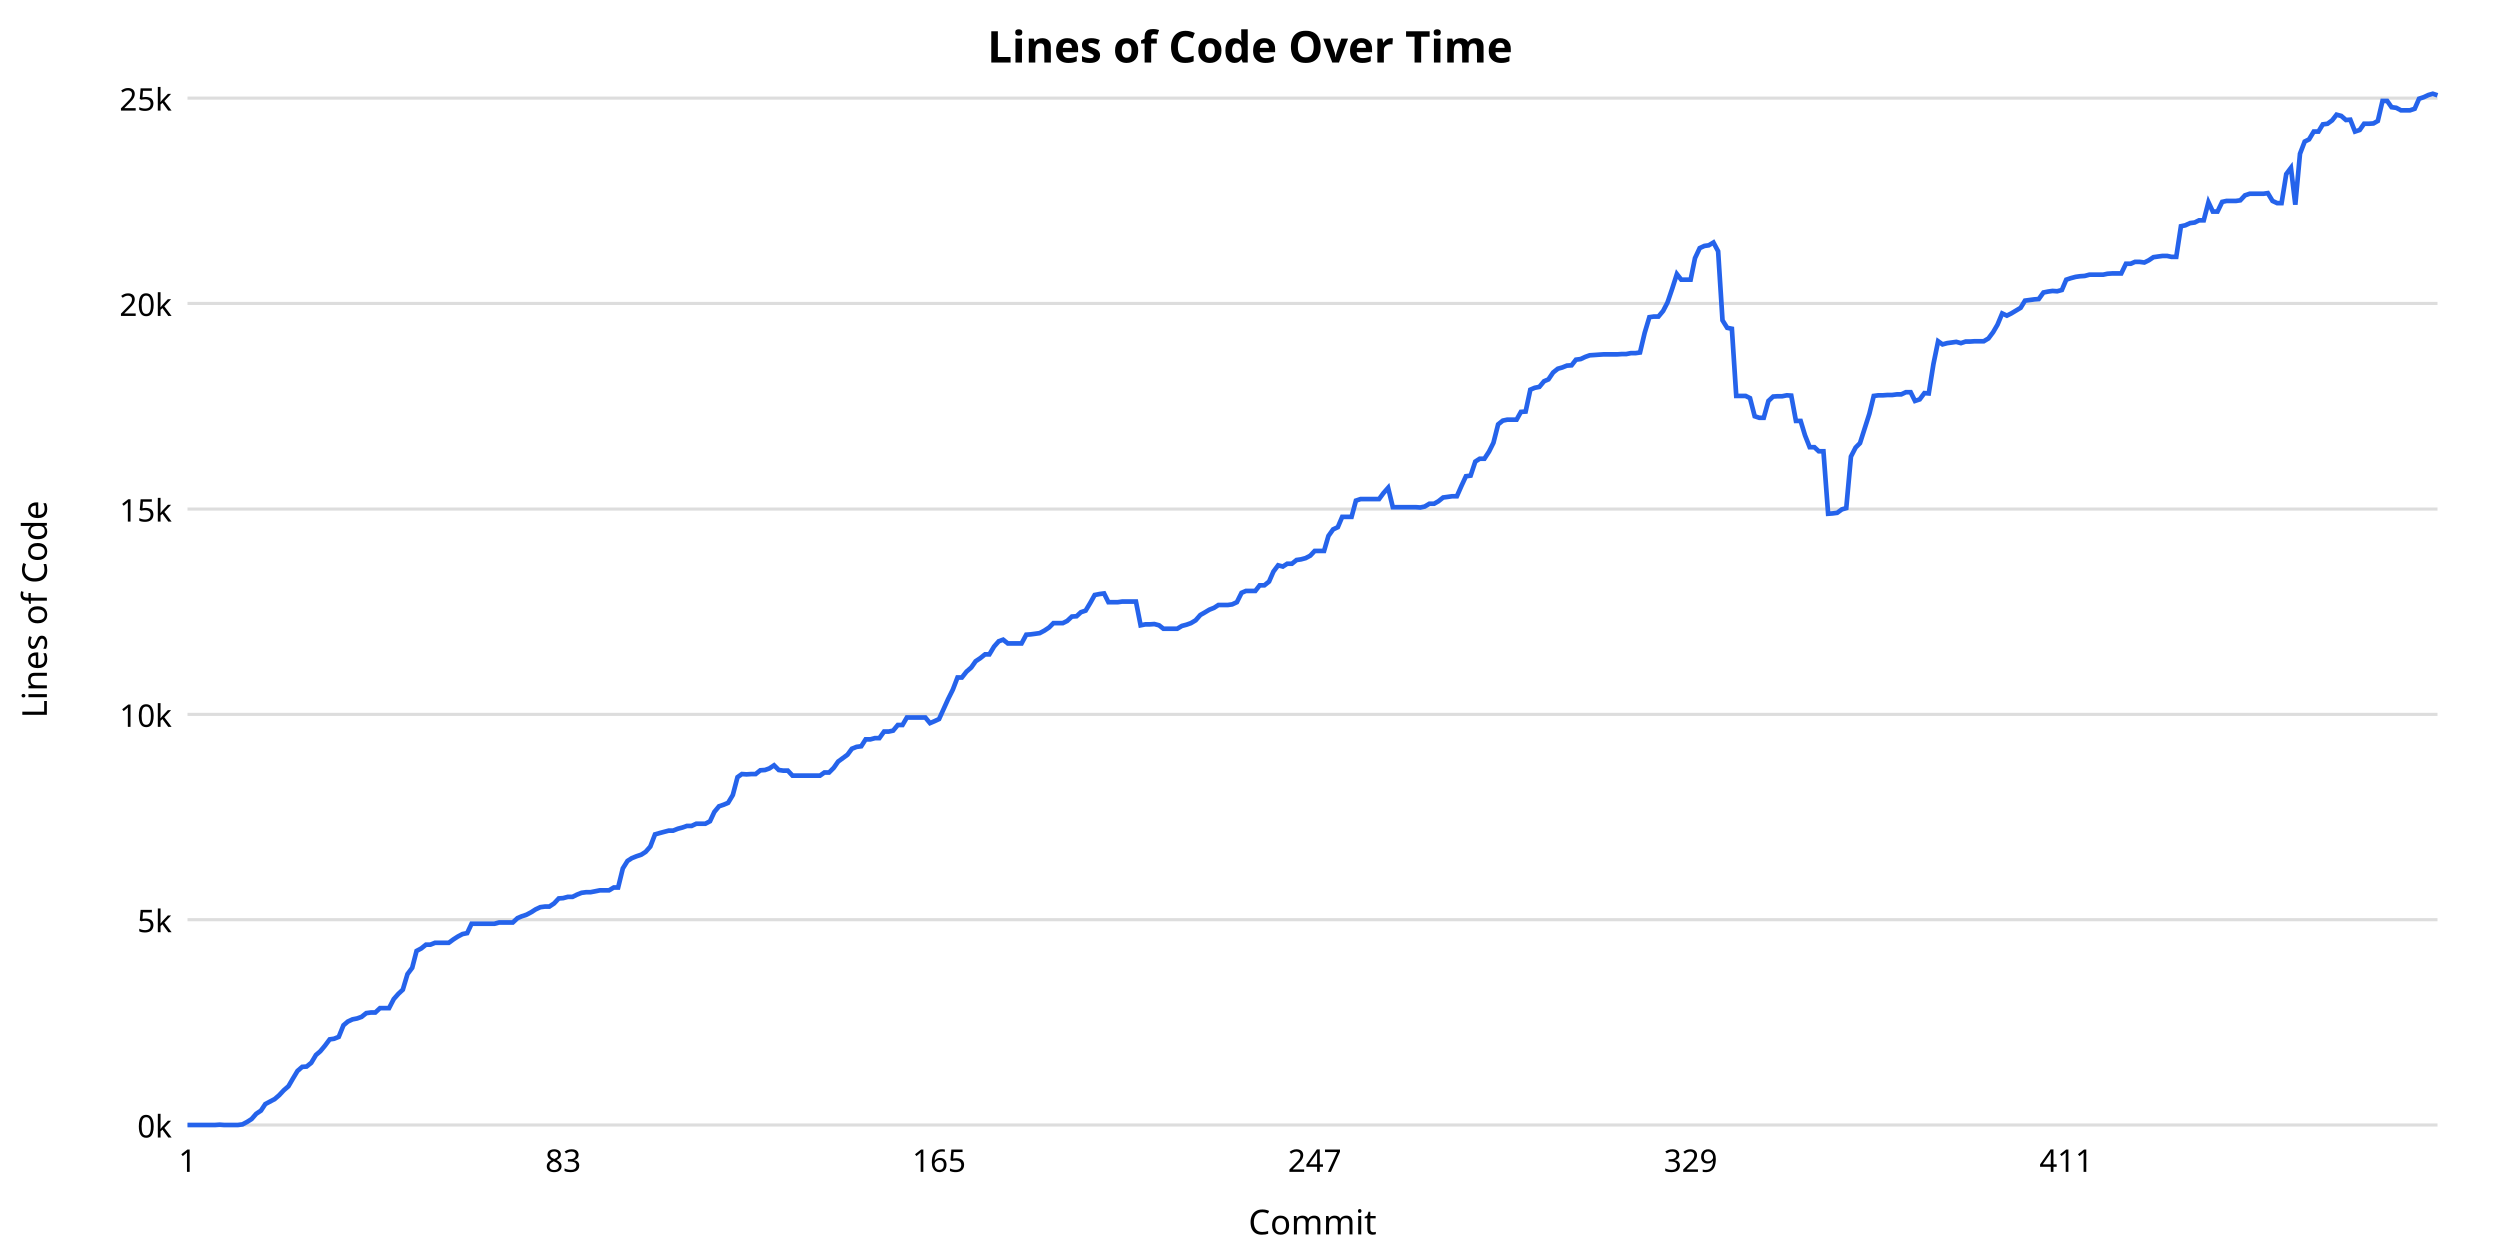
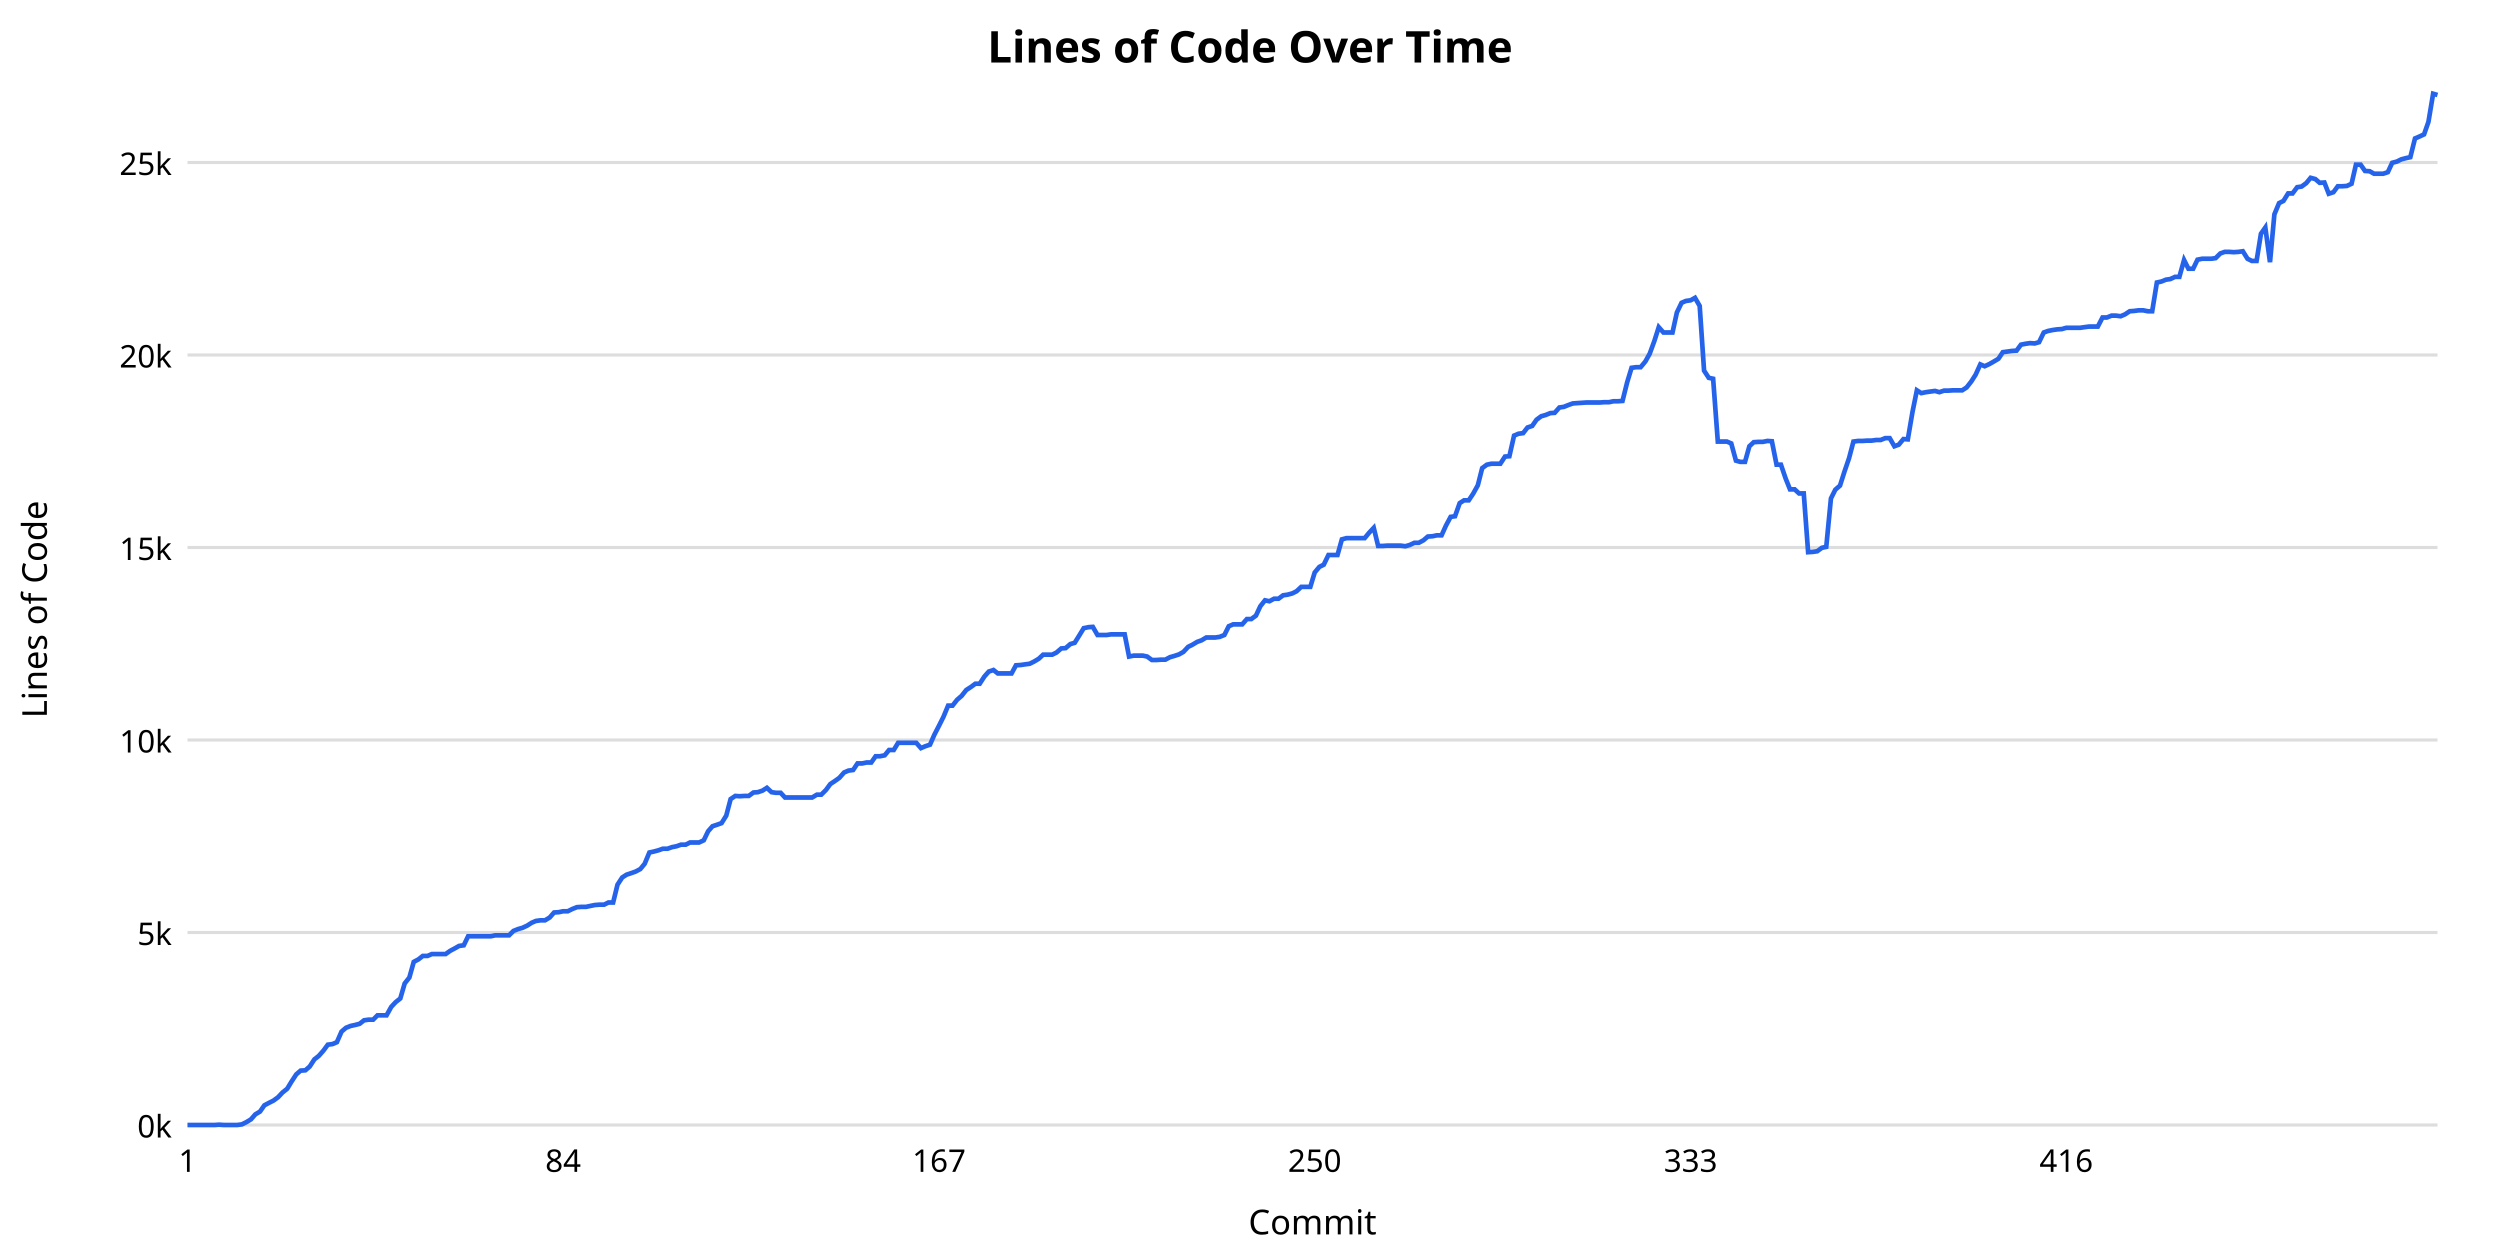
<svg xmlns="http://www.w3.org/2000/svg" width="800" height="400" style="background:#fff">
  <text x="400" y="20" font-family="sans-serif" font-size="14" text-anchor="middle" font-weight="bold">Lines of Code Over Time</text>
  <text x="420" y="395" font-family="sans-serif" font-size="11" text-anchor="middle">Commit</text>
  <text x="15" y="195" font-family="sans-serif" font-size="11" text-anchor="middle" transform="rotate(-90,15,195)">Lines of Code</text>
  <line x1="60" y1="360.0" x2="780" y2="360.0" stroke="#ddd" />
  <text x="55" y="364.0" font-family="sans-serif" font-size="10" text-anchor="end">0k</text>
-   <line x1="60" y1="294.3" x2="780" y2="294.3" stroke="#ddd" />
-   <text x="55" y="298.3" font-family="sans-serif" font-size="10" text-anchor="end">5k</text>
-   <line x1="60" y1="228.6" x2="780" y2="228.6" stroke="#ddd" />
-   <text x="55" y="232.6" font-family="sans-serif" font-size="10" text-anchor="end">10k</text>
-   <line x1="60" y1="162.9" x2="780" y2="162.9" stroke="#ddd" />
-   <text x="55" y="166.9" font-family="sans-serif" font-size="10" text-anchor="end">15k</text>
-   <line x1="60" y1="97.1" x2="780" y2="97.1" stroke="#ddd" />
-   <text x="55" y="101.1" font-family="sans-serif" font-size="10" text-anchor="end">20k</text>
-   <line x1="60" y1="31.4" x2="780" y2="31.4" stroke="#ddd" />
-   <text x="55" y="35.4" font-family="sans-serif" font-size="10" text-anchor="end">25k</text>
+   <line x1="60" y1="298.4" x2="780" y2="298.4" stroke="#ddd" />
+   <text x="55" y="302.4" font-family="sans-serif" font-size="10" text-anchor="end">5k</text>
+   <line x1="60" y1="236.8" x2="780" y2="236.8" stroke="#ddd" />
+   <text x="55" y="240.8" font-family="sans-serif" font-size="10" text-anchor="end">10k</text>
+   <line x1="60" y1="175.2" x2="780" y2="175.2" stroke="#ddd" />
+   <text x="55" y="179.2" font-family="sans-serif" font-size="10" text-anchor="end">15k</text>
+   <line x1="60" y1="113.6" x2="780" y2="113.6" stroke="#ddd" />
+   <text x="55" y="117.6" font-family="sans-serif" font-size="10" text-anchor="end">20k</text>
+   <line x1="60" y1="52.0" x2="780" y2="52.0" stroke="#ddd" />
+   <text x="55" y="56.0" font-family="sans-serif" font-size="10" text-anchor="end">25k</text>
  <text x="60.0" y="375" font-family="sans-serif" font-size="10" text-anchor="middle">1</text>
-   <text x="180.2" y="375" font-family="sans-serif" font-size="10" text-anchor="middle">83</text>
-   <text x="300.5" y="375" font-family="sans-serif" font-size="10" text-anchor="middle">165</text>
-   <text x="420.7" y="375" font-family="sans-serif" font-size="10" text-anchor="middle">247</text>
-   <text x="541.0" y="375" font-family="sans-serif" font-size="10" text-anchor="middle">329</text>
-   <text x="661.2" y="375" font-family="sans-serif" font-size="10" text-anchor="middle">411</text>
-   <polyline fill="none" stroke="#2563eb" stroke-width="1.5" points="60.0,360.0 61.5,360.0 62.9,360.0 64.4,360.0 65.9,360.0 67.3,360.0 68.8,360.0 70.3,359.9 71.7,360.0 73.2,360.0 74.7,360.0 76.1,360.0 77.6,359.8 79.1,359.0 80.5,358.1 82.0,356.4 83.5,355.4 84.9,353.3 86.4,352.5 87.9,351.7 89.3,350.5 90.8,348.9 92.3,347.6 93.7,345.2 95.2,342.7 96.7,341.4 98.1,341.3 99.6,340.1 101.1,337.6 102.5,336.4 104.0,334.6 105.5,332.6 106.9,332.4 108.4,331.8 109.9,328.1 111.3,326.9 112.8,326.2 114.3,325.9 115.7,325.4 117.2,324.2 118.7,324.0 120.1,324.0 121.6,322.6 123.1,322.6 124.5,322.6 126.0,319.7 127.5,318.0 128.9,316.7 130.4,311.7 131.9,309.7 133.3,304.3 134.8,303.5 136.3,302.3 137.7,302.3 139.2,301.7 140.7,301.7 142.1,301.7 143.6,301.7 145.1,300.6 146.5,299.7 148.0,298.9 149.5,298.6 150.9,295.6 152.4,295.6 153.8,295.6 155.3,295.6 156.8,295.6 158.2,295.6 159.7,295.2 161.2,295.2 162.6,295.2 164.1,295.2 165.6,293.8 167.0,293.2 168.5,292.7 170.0,291.9 171.4,291.0 172.9,290.3 174.4,290.1 175.8,290.1 177.3,289.1 178.8,287.5 180.2,287.4 181.7,287.0 183.2,287.0 184.6,286.3 186.1,285.7 187.6,285.5 189.0,285.5 190.5,285.2 192.0,284.9 193.4,284.9 194.9,284.9 196.4,284.0 197.8,284.0 199.3,277.9 200.8,275.5 202.2,274.6 203.7,274.0 205.2,273.5 206.6,272.6 208.1,270.9 209.6,267.0 211.0,266.6 212.5,266.2 214.0,265.8 215.4,265.8 216.9,265.2 218.4,264.8 219.8,264.3 221.3,264.3 222.8,263.6 224.2,263.6 225.7,263.6 227.2,262.8 228.6,259.8 230.1,258.0 231.6,257.5 233.0,256.9 234.5,254.4 236.0,248.7 237.4,247.7 238.9,247.8 240.4,247.7 241.8,247.7 243.3,246.5 244.8,246.4 246.2,245.9 247.7,244.9 249.2,246.4 250.6,246.6 252.1,246.6 253.6,248.2 255.0,248.2 256.5,248.2 258.0,248.2 259.4,248.2 260.9,248.2 262.4,248.2 263.8,247.2 265.3,247.2 266.8,245.7 268.2,243.7 269.7,242.6 271.2,241.5 272.6,239.6 274.1,239.0 275.6,238.8 277.0,236.6 278.5,236.6 280.0,236.2 281.4,236.2 282.9,234.1 284.4,234.1 285.8,233.8 287.3,232.0 288.8,232.0 290.2,229.6 291.7,229.6 293.2,229.6 294.6,229.6 296.1,229.6 297.6,231.4 299.0,230.8 300.5,230.1 302.0,226.8 303.4,223.7 304.9,220.7 306.4,216.8 307.8,216.8 309.3,214.9 310.8,213.6 312.2,211.6 313.7,210.6 315.2,209.4 316.6,209.4 318.1,206.9 319.6,205.2 321.0,204.7 322.5,205.9 324.0,205.9 325.4,205.9 326.9,205.9 328.4,203.1 329.8,203.0 331.3,202.8 332.7,202.6 334.2,201.8 335.7,200.8 337.1,199.4 338.6,199.4 340.1,199.4 341.5,198.7 343.0,197.3 344.5,197.2 345.9,195.9 347.4,195.4 348.9,192.9 350.3,190.4 351.8,190.1 353.3,189.9 354.7,192.7 356.2,192.7 357.7,192.7 359.1,192.5 360.6,192.5 362.1,192.5 363.5,192.5 365.0,200.1 366.5,199.8 367.9,199.8 369.4,199.7 370.9,200.1 372.3,201.2 373.8,201.2 375.3,201.2 376.7,201.2 378.2,200.3 379.7,199.9 381.1,199.4 382.6,198.5 384.1,196.8 385.5,196.0 387.0,195.1 388.5,194.5 389.9,193.6 391.4,193.6 392.9,193.6 394.3,193.4 395.8,192.7 397.3,189.7 398.7,189.1 400.2,189.1 401.7,189.1 403.1,187.3 404.6,187.3 406.1,186.1 407.5,182.9 409.0,180.9 410.5,181.3 411.9,180.4 413.4,180.4 414.9,179.2 416.3,179.0 417.8,178.6 419.3,177.8 420.7,176.3 422.2,176.3 423.7,176.3 425.1,171.5 426.6,169.4 428.1,168.7 429.5,165.4 431.0,165.4 432.5,165.4 433.9,160.2 435.4,159.7 436.9,159.7 438.3,159.7 439.8,159.7 441.3,159.7 442.7,157.8 444.2,156.1 445.7,162.3 447.1,162.3 448.6,162.3 450.1,162.3 451.5,162.3 453.0,162.3 454.5,162.4 455.9,162.1 457.4,161.2 458.9,161.2 460.3,160.4 461.8,159.2 463.3,159.0 464.7,158.8 466.2,158.8 467.7,155.4 469.1,152.4 470.6,152.2 472.1,147.7 473.5,146.8 475.0,146.8 476.5,144.5 477.9,141.7 479.4,135.8 480.9,134.6 482.3,134.3 483.8,134.3 485.3,134.3 486.7,131.8 488.2,131.7 489.7,124.7 491.1,124.1 492.6,123.8 494.1,122.0 495.5,121.4 497.0,119.2 498.5,118.0 499.9,117.6 501.4,117.0 502.9,116.9 504.3,115.1 505.8,114.9 507.3,114.2 508.7,113.7 510.2,113.6 511.6,113.5 513.1,113.4 514.6,113.4 516.0,113.4 517.5,113.4 519.0,113.3 520.4,113.3 521.9,113.0 523.4,113.0 524.8,112.8 526.3,106.5 527.8,101.5 529.2,101.3 530.7,101.3 532.2,99.5 533.6,96.8 535.1,92.4 536.6,87.7 538.0,89.5 539.5,89.5 541.0,89.5 542.4,82.6 543.9,79.4 545.4,78.7 546.8,78.5 548.3,77.6 549.8,80.4 551.2,102.5 552.7,104.9 554.2,105.2 555.6,126.7 557.1,126.7 558.6,126.7 560.0,127.4 561.5,133.2 563.0,133.7 564.4,133.7 565.9,128.3 567.4,126.9 568.8,126.8 570.3,126.8 571.8,126.5 573.2,126.6 574.7,134.7 576.2,134.7 577.6,139.3 579.1,143.1 580.6,143.1 582.0,144.4 583.5,144.4 585.0,164.4 586.4,164.3 587.9,164.1 589.4,163.0 590.8,162.6 592.3,146.1 593.8,143.2 595.2,141.8 596.7,137.1 598.2,132.4 599.6,126.7 601.1,126.5 602.6,126.5 604.0,126.4 605.5,126.4 607.0,126.2 608.4,126.2 609.9,125.5 611.4,125.5 612.8,128.3 614.3,127.8 615.8,125.8 617.2,125.9 618.7,116.5 620.2,109.2 621.6,110.2 623.1,109.8 624.6,109.6 626.0,109.4 627.5,109.8 629.0,109.3 630.4,109.3 631.9,109.2 633.4,109.2 634.8,109.2 636.3,108.3 637.8,106.3 639.2,103.9 640.7,100.3 642.2,101.0 643.6,100.3 645.1,99.4 646.6,98.5 648.0,96.2 649.5,96.0 651.0,95.8 652.4,95.7 653.9,93.6 655.4,93.3 656.8,93.1 658.3,93.2 659.8,92.8 661.2,89.5 662.7,89.0 664.2,88.6 665.6,88.4 667.1,88.3 668.6,87.9 670.0,87.9 671.5,87.9 673.0,87.9 674.4,87.6 675.9,87.5 677.4,87.5 678.8,87.5 680.3,84.4 681.8,84.4 683.2,83.8 684.7,83.8 686.2,84.0 687.6,83.3 689.1,82.3 690.5,82.1 692.0,81.9 693.5,81.9 694.9,82.2 696.4,82.2 697.9,72.4 699.3,72.1 700.8,71.4 702.3,71.2 703.7,70.5 705.2,70.5 706.7,64.7 708.1,67.7 709.6,67.7 711.1,64.6 712.5,64.3 714.0,64.3 715.5,64.3 716.9,64.1 718.4,62.5 719.9,62.0 721.3,62.0 722.8,62.0 724.3,62.0 725.7,61.8 727.2,64.3 728.7,65.0 730.1,65.0 731.6,55.7 733.1,53.7 734.5,65.5 736.0,49.2 737.5,45.3 738.9,44.6 740.4,42.1 741.9,42.1 743.3,39.8 744.8,39.6 746.3,38.5 747.7,36.7 749.2,37.1 750.7,38.4 752.1,38.3 753.6,42.1 755.1,41.6 756.5,39.6 758.0,39.6 759.5,39.5 760.9,38.7 762.4,32.3 763.9,32.3 765.3,34.3 766.8,34.5 768.3,35.3 769.7,35.3 771.2,35.3 772.7,34.8 774.1,31.6 775.6,31.1 777.1,30.4 778.5,30.0 780.0,30.5 " />
+   <text x="180.2" y="375" font-family="sans-serif" font-size="10" text-anchor="middle">84</text>
+   <text x="300.5" y="375" font-family="sans-serif" font-size="10" text-anchor="middle">167</text>
+   <text x="420.7" y="375" font-family="sans-serif" font-size="10" text-anchor="middle">250</text>
+   <text x="541.0" y="375" font-family="sans-serif" font-size="10" text-anchor="middle">333</text>
+   <text x="661.2" y="375" font-family="sans-serif" font-size="10" text-anchor="middle">416</text>
+   <polyline fill="none" stroke="#2563eb" stroke-width="1.5" points="60.0,360.0 61.4,360.0 62.9,360.0 64.3,360.0 65.8,360.0 67.2,360.0 68.7,360.0 70.1,359.9 71.6,360.0 73.0,360.0 74.5,360.0 75.9,360.0 77.4,359.8 78.8,359.1 80.3,358.2 81.7,356.6 83.2,355.7 84.6,353.7 86.1,352.9 87.5,352.2 89.0,351.1 90.4,349.6 91.9,348.4 93.3,346.1 94.8,343.8 96.2,342.6 97.7,342.5 99.1,341.3 100.6,339.0 102.0,337.9 103.5,336.2 104.9,334.3 106.4,334.1 107.8,333.5 109.3,330.1 110.7,328.9 112.2,328.3 113.6,328.0 115.1,327.6 116.5,326.5 117.9,326.3 119.4,326.3 120.8,324.9 122.3,324.9 123.7,324.9 125.2,322.2 126.6,320.7 128.1,319.5 129.5,314.7 131.0,312.8 132.4,307.8 133.9,307.0 135.3,305.9 136.8,305.9 138.2,305.3 139.7,305.3 141.1,305.3 142.6,305.3 144.0,304.3 145.5,303.5 146.9,302.7 148.4,302.5 149.8,299.6 151.3,299.6 152.7,299.6 154.2,299.6 155.6,299.6 157.1,299.6 158.5,299.3 160.0,299.3 161.4,299.3 162.9,299.3 164.3,297.9 165.8,297.3 167.2,296.9 168.7,296.2 170.1,295.3 171.5,294.7 173.0,294.5 174.4,294.5 175.9,293.6 177.3,292.0 178.8,291.9 180.2,291.6 181.7,291.6 183.1,290.9 184.6,290.3 186.0,290.2 187.5,290.2 188.9,289.9 190.4,289.6 191.8,289.5 193.3,289.5 194.7,288.8 196.2,288.8 197.6,283.1 199.1,280.8 200.5,279.9 202.0,279.4 203.4,278.9 204.9,278.1 206.3,276.4 207.8,272.8 209.2,272.5 210.7,272.1 212.1,271.6 213.6,271.6 215.0,271.1 216.5,270.8 217.9,270.3 219.4,270.3 220.8,269.6 222.3,269.6 223.7,269.6 225.2,268.9 226.6,266.0 228.0,264.4 229.5,263.9 230.9,263.4 232.4,261.0 233.8,255.7 235.3,254.7 236.7,254.8 238.2,254.7 239.6,254.7 241.1,253.6 242.5,253.5 244.0,253.0 245.4,252.1 246.9,253.5 248.3,253.7 249.8,253.7 251.2,255.2 252.7,255.2 254.1,255.2 255.6,255.2 257.0,255.2 258.5,255.2 259.9,255.2 261.4,254.3 262.8,254.3 264.3,252.8 265.7,250.9 267.2,249.9 268.6,248.9 270.1,247.2 271.5,246.6 273.0,246.4 274.4,244.3 275.9,244.3 277.3,244.0 278.8,244.0 280.2,242.0 281.6,242.0 283.1,241.7 284.5,240.0 286.0,240.0 287.4,237.7 288.9,237.7 290.3,237.7 291.8,237.7 293.2,237.7 294.7,239.4 296.1,238.8 297.6,238.3 299.0,235.1 300.5,232.2 301.9,229.4 303.4,225.8 304.8,225.8 306.3,223.9 307.7,222.7 309.2,220.8 310.6,219.9 312.1,218.8 313.5,218.8 315.0,216.5 316.4,214.9 317.9,214.4 319.3,215.5 320.8,215.5 322.2,215.5 323.7,215.5 325.1,212.9 326.6,212.8 328.0,212.6 329.5,212.4 330.9,211.7 332.4,210.8 333.8,209.5 335.3,209.5 336.7,209.5 338.1,208.8 339.6,207.5 341.0,207.4 342.5,206.1 343.9,205.7 345.4,203.3 346.8,201.0 348.3,200.7 349.7,200.6 351.2,203.2 352.6,203.2 354.1,203.2 355.5,203.0 357.0,203.0 358.4,203.0 359.9,203.0 361.3,210.1 362.8,209.8 364.2,209.8 365.7,209.8 367.1,210.1 368.6,211.2 370.0,211.2 371.5,211.1 372.9,211.1 374.4,210.3 375.8,209.9 377.3,209.4 378.7,208.6 380.2,207.0 381.6,206.3 383.1,205.4 384.5,204.9 386.0,204.0 387.4,204.0 388.9,204.0 390.3,203.8 391.8,203.2 393.2,200.4 394.6,199.8 396.1,199.8 397.5,199.8 399.0,198.1 400.4,198.1 401.9,197.0 403.3,194.0 404.8,192.1 406.2,192.4 407.7,191.6 409.1,191.6 410.6,190.5 412.0,190.3 413.5,189.9 414.9,189.2 416.4,187.8 417.8,187.8 419.3,187.8 420.7,183.2 422.2,181.4 423.6,180.7 425.1,177.6 426.5,177.6 428.0,177.6 429.4,172.6 430.9,172.2 432.3,172.2 433.8,172.2 435.2,172.2 436.7,172.2 438.1,170.5 439.6,168.9 441.0,174.7 442.5,174.7 443.9,174.6 445.4,174.6 446.8,174.6 448.2,174.6 449.7,174.8 451.1,174.4 452.6,173.7 454.0,173.7 455.5,172.9 456.9,171.7 458.4,171.6 459.8,171.3 461.3,171.3 462.7,168.2 464.2,165.4 465.6,165.2 467.1,161.0 468.5,160.1 470.0,160.1 471.4,158.0 472.9,155.3 474.3,149.8 475.8,148.7 477.2,148.4 478.7,148.4 480.1,148.4 481.6,146.1 483.0,146.0 484.5,139.4 485.9,138.8 487.4,138.6 488.8,136.8 490.3,136.3 491.7,134.3 493.2,133.2 494.6,132.8 496.1,132.2 497.5,132.1 499.0,130.4 500.4,130.2 501.9,129.6 503.3,129.1 504.7,129.0 506.2,128.9 507.6,128.8 509.1,128.8 510.5,128.8 512.0,128.8 513.4,128.7 514.9,128.7 516.3,128.4 517.8,128.4 519.2,128.3 520.7,122.3 522.1,117.7 523.6,117.5 525.0,117.5 526.5,115.7 527.9,113.2 529.4,109.1 530.8,104.7 532.3,106.4 533.7,106.4 535.2,106.4 536.6,100.0 538.1,96.9 539.5,96.3 541.0,96.1 542.4,95.3 543.9,97.9 545.3,118.6 546.8,120.9 548.2,121.2 549.7,141.3 551.1,141.3 552.6,141.3 554.0,141.9 555.5,147.4 556.9,147.8 558.4,147.8 559.8,142.8 561.2,141.5 562.7,141.4 564.1,141.4 565.6,141.1 567.0,141.2 568.5,148.7 569.9,148.7 571.4,153.1 572.8,156.6 574.3,156.6 575.7,157.9 577.2,157.9 578.6,176.7 580.1,176.6 581.5,176.4 583.0,175.3 584.4,175.0 585.9,159.5 587.3,156.7 588.8,155.4 590.2,151.0 591.7,146.6 593.1,141.3 594.6,141.1 596.0,141.1 597.5,141.0 598.9,141.0 600.4,140.8 601.8,140.8 603.3,140.2 604.7,140.2 606.2,142.8 607.6,142.3 609.1,140.5 610.5,140.6 612.0,131.8 613.4,124.9 614.8,125.8 616.3,125.5 617.7,125.3 619.2,125.1 620.6,125.5 622.1,125.0 623.5,125.0 625.0,124.9 626.4,124.9 627.9,124.9 629.3,124.0 630.8,122.1 632.2,119.9 633.7,116.6 635.1,117.2 636.6,116.5 638.0,115.7 639.5,114.8 640.9,112.7 642.4,112.5 643.8,112.3 645.3,112.2 646.7,110.3 648.2,110.0 649.6,109.8 651.1,109.9 652.5,109.5 654.0,106.4 655.4,105.9 656.9,105.6 658.3,105.4 659.8,105.3 661.2,104.9 662.7,104.9 664.1,104.9 665.6,104.9 667.0,104.7 668.5,104.5 669.9,104.5 671.3,104.5 672.8,101.6 674.2,101.6 675.7,101.0 677.1,101.0 678.6,101.2 680.0,100.6 681.5,99.6 682.9,99.5 684.4,99.3 685.8,99.3 687.3,99.6 688.7,99.6 690.2,90.4 691.6,90.1 693.1,89.5 694.5,89.3 696.0,88.6 697.4,88.6 698.9,83.2 700.3,86.0 701.8,86.0 703.2,83.1 704.7,82.8 706.1,82.8 707.6,82.8 709.0,82.6 710.5,81.1 711.9,80.6 713.4,80.6 714.8,80.7 716.3,80.6 717.7,80.4 719.2,82.8 720.6,83.5 722.1,83.5 723.5,74.8 724.9,72.8 726.4,83.9 727.8,68.6 729.3,65.0 730.7,64.3 732.2,61.9 733.6,61.9 735.1,59.9 736.5,59.7 738.0,58.6 739.4,56.9 740.9,57.3 742.3,58.5 743.8,58.4 745.2,62.0 746.7,61.5 748.1,59.6 749.6,59.6 751.0,59.5 752.5,58.8 753.9,52.7 755.4,52.7 756.8,54.7 758.3,54.8 759.7,55.6 761.2,55.6 762.6,55.6 764.1,55.1 765.5,52.1 767.0,51.7 768.4,51.0 769.9,50.6 771.3,50.3 772.8,44.3 774.2,43.7 775.7,43.0 777.1,39.0 778.6,30.0 780.0,30.4 " />
</svg>
